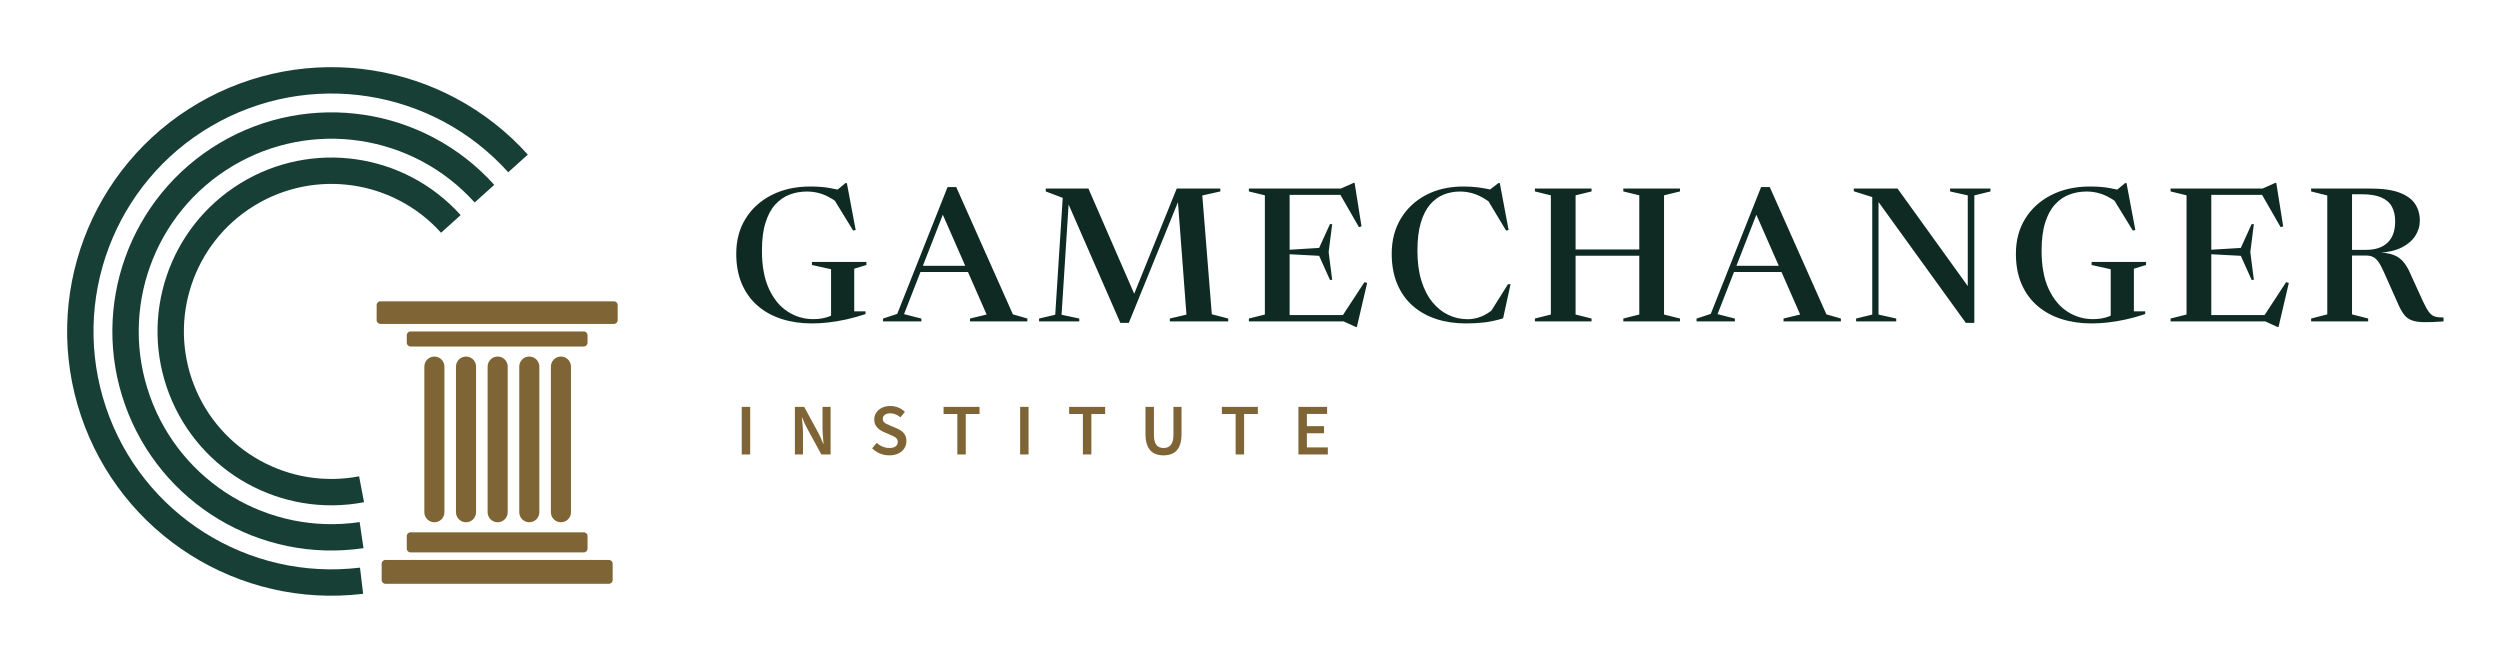
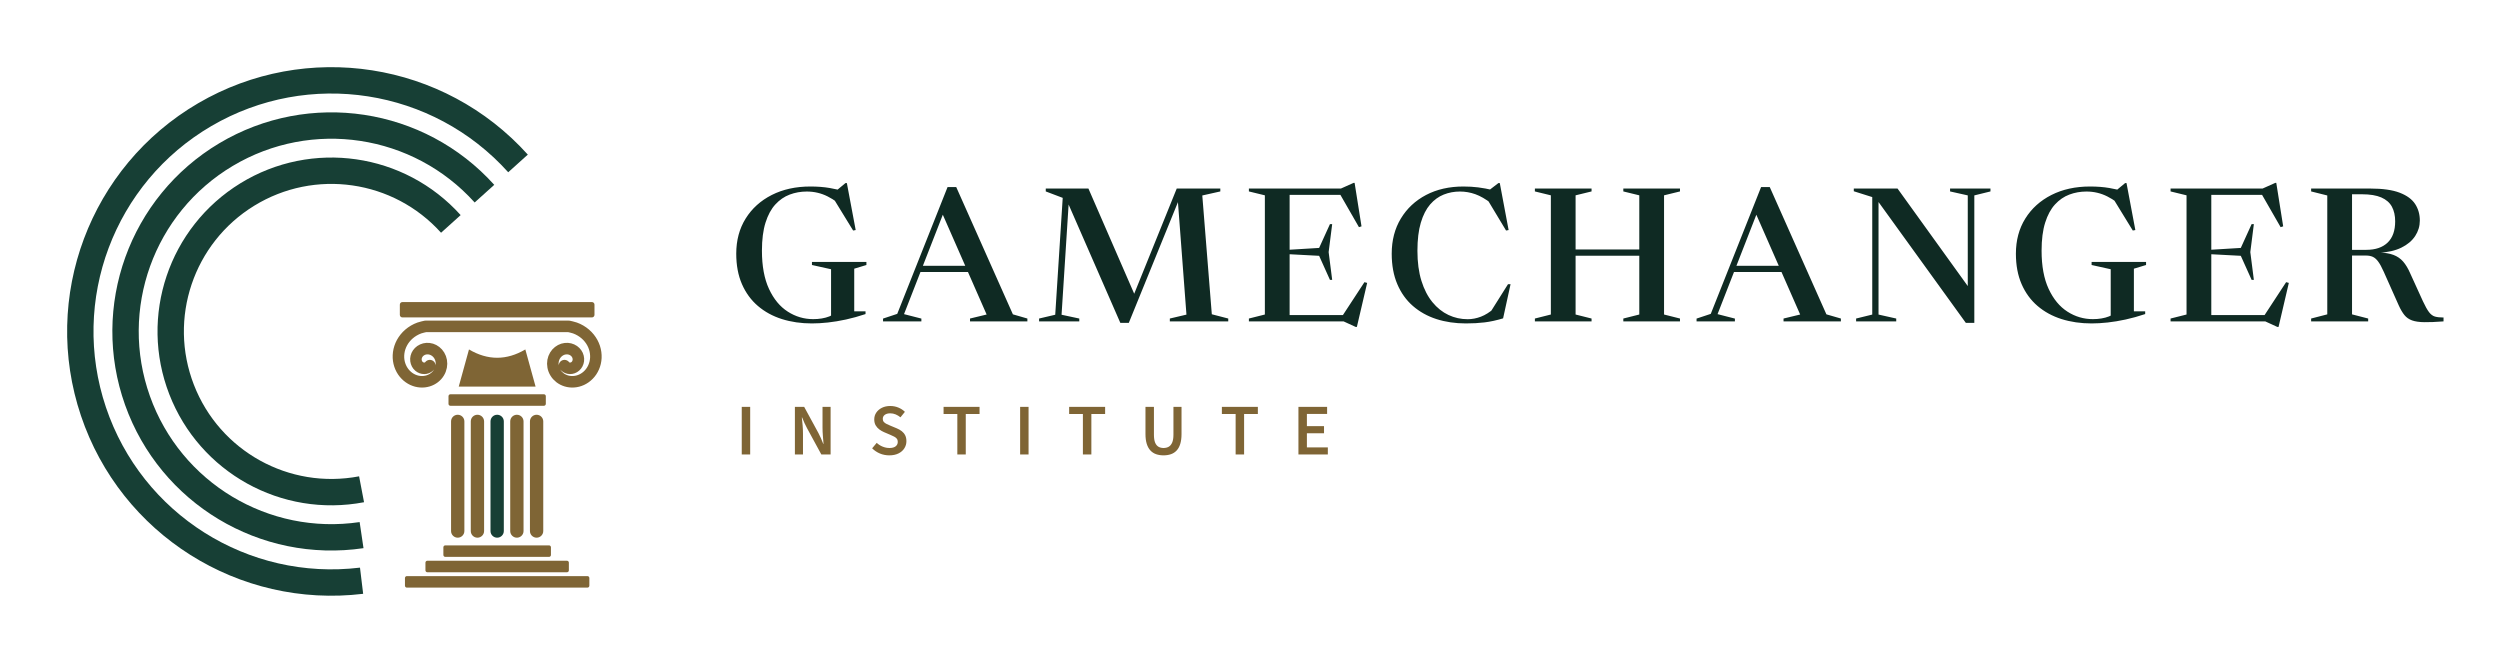
<svg xmlns="http://www.w3.org/2000/svg" viewBox="0 0 995.66 264" role="img" aria-label="GameChanger Institute">
  <g transform="translate(16 12)">
    <g fill="none" stroke="#173f35" stroke-width="10.5">
      <path d="M190.31 53.09A100 100 0 1 0 128 219.28" />
      <path d="M176.94 65.13A82 82 0 1 0 128 201.12" />
      <path d="M163.56 77.18A64 64 0 1 0 128 182.86" />
    </g>
-     <g fill="#7f6535">
-       <rect x="134" y="108" width="96" height="9" rx="1.5" />
-       <rect x="146" y="120" width="72" height="6" rx="1.5" />
-       <rect x="153" y="130" width="8" height="66" rx="4" />
-       <rect x="165.6" y="130" width="8" height="66" rx="4" />
-       <rect x="178.2" y="130" width="8" height="66" rx="4" />
-       <rect x="190.8" y="130" width="8" height="66" rx="4" />
-       <rect x="203.4" y="130" width="8" height="66" rx="4" />
-       <rect x="146" y="200" width="72" height="8" rx="1.5" />
-       <rect x="136" y="211" width="92" height="9.5" rx="1.5" />
+     <g transform="translate(120.8 103.2) scale(.51)">
+       <g fill="#7f6535">
+         <rect x="44" y="10" width="152" height="12" rx="2" />
+         <path d="M98 47Q120 60 142 47L150 76H90z" />
+         <rect x="82" y="82" width="76" height="9" rx="1.5" />
+       </g>
+       <path d="M64 29C63.21 29.21 60.77 29.69 59.26 30.23C57.76 30.77 56.3 31.46 54.96 32.24C53.62 33.02 52.35 33.93 51.21 34.91C50.06 35.89 49.01 36.98 48.09 38.12C47.17 39.25 46.36 40.48 45.68 41.72C45 42.97 44.44 44.28 44.01 45.59C43.58 46.9 43.28 48.25 43.1 49.57C42.92 50.89 42.87 52.23 42.92 53.53C42.98 54.82 43.17 56.11 43.45 57.34C43.74 58.56 44.14 59.76 44.63 60.88C45.11 62 45.71 63.07 46.37 64.06C47.03 65.04 47.78 65.96 48.59 66.78C49.39 67.6 50.27 68.35 51.18 68.99C52.09 69.64 53.06 70.19 54.04 70.65C55.03 71.1 56.05 71.46 57.07 71.73C58.08 71.99 59.13 72.15 60.14 72.22C61.16 72.3 62.18 72.27 63.17 72.16C64.15 72.05 65.12 71.85 66.04 71.57C66.96 71.29 67.85 70.93 68.68 70.5C69.5 70.08 70.29 69.57 71.01 69.02C71.72 68.47 72.38 67.85 72.97 67.2C73.56 66.54 74.08 65.84 74.52 65.11C74.97 64.39 75.34 63.62 75.64 62.85C75.94 62.08 76.16 61.28 76.31 60.49C76.46 59.71 76.53 58.91 76.54 58.13C76.54 57.35 76.47 56.58 76.34 55.83C76.21 55.09 76 54.36 75.75 53.68C75.49 52.99 75.17 52.33 74.8 51.72C74.44 51.11 74.01 50.54 73.56 50.02C73.1 49.51 72.6 49.03 72.07 48.62C71.55 48.21 70.98 47.84 70.41 47.54C69.84 47.24 69.24 46.99 68.64 46.8C68.03 46.61 67.42 46.48 66.81 46.41C66.2 46.33 65.59 46.32 65 46.35C64.41 46.39 63.82 46.48 63.26 46.62C62.7 46.76 62.16 46.95 61.65 47.18C61.14 47.4 60.65 47.68 60.21 47.99C59.76 48.3 59.35 48.65 58.98 49.02C58.61 49.39 58.27 49.8 57.98 50.22C57.69 50.64 57.45 51.09 57.24 51.54C57.04 51.99 56.88 52.46 56.77 52.93C56.66 53.4 56.59 53.87 56.56 54.34C56.53 54.8 56.55 55.27 56.61 55.72C56.67 56.17 56.77 56.61 56.9 57.03C57.03 57.45 57.2 57.85 57.4 58.23C57.6 58.6 57.84 58.96 58.09 59.28C58.35 59.61 58.64 59.9 58.94 60.17C59.24 60.43 59.57 60.67 59.9 60.87C60.23 61.06 60.59 61.23 60.94 61.36C61.29 61.49 61.66 61.59 62.02 61.65C62.38 61.72 62.75 61.75 63.1 61.74C63.46 61.74 63.81 61.7 64.15 61.64C64.49 61.57 64.82 61.48 65.13 61.35C65.45 61.23 65.75 61.08 66.02 60.91C66.3 60.74 66.56 60.54 66.79 60.33C67.02 60.12 67.32 59.76 67.42 59.64M176 29C176.79 29.21 179.23 29.69 180.74 30.23C182.24 30.77 183.7 31.46 185.04 32.24C186.38 33.02 187.65 33.93 188.79 34.91C189.94 35.89 190.99 36.98 191.91 38.12C192.83 39.25 193.64 40.48 194.32 41.72C195 42.97 195.56 44.28 195.99 45.59C196.42 46.9 196.72 48.25 196.9 49.57C197.08 50.89 197.13 52.23 197.08 53.53C197.02 54.82 196.83 56.11 196.55 57.34C196.26 58.56 195.86 59.76 195.37 60.88C194.89 62 194.29 63.07 193.63 64.06C192.97 65.04 192.22 65.96 191.41 66.78C190.61 67.6 189.73 68.35 188.82 68.99C187.91 69.64 186.94 70.19 185.96 70.65C184.97 71.1 183.95 71.46 182.93 71.73C181.92 71.99 180.87 72.15 179.86 72.22C178.84 72.3 177.82 72.27 176.83 72.16C175.85 72.05 174.88 71.85 173.96 71.57C173.04 71.29 172.15 70.93 171.32 70.5C170.5 70.08 169.71 69.57 168.99 69.02C168.28 68.47 167.62 67.85 167.03 67.2C166.44 66.54 165.92 65.84 165.48 65.11C165.03 64.39 164.66 63.62 164.36 62.85C164.06 62.08 163.84 61.28 163.69 60.49C163.54 59.71 163.47 58.91 163.46 58.13C163.46 57.35 163.53 56.58 163.66 55.83C163.79 55.09 164 54.36 164.25 53.68C164.51 52.99 164.83 52.33 165.2 51.72C165.56 51.11 165.99 50.54 166.44 50.02C166.9 49.51 167.4 49.03 167.93 48.62C168.45 48.21 169.02 47.84 169.59 47.54C170.16 47.24 170.76 46.99 171.36 46.8C171.97 46.61 172.58 46.48 173.19 46.41C173.8 46.33 174.41 46.32 175 46.35C175.59 46.39 176.18 46.48 176.74 46.62C177.3 46.76 177.84 46.95 178.35 47.18C178.86 47.4 179.35 47.68 179.79 47.99C180.24 48.3 180.65 48.65 181.02 49.02C181.39 49.39 181.73 49.8 182.02 50.22C182.31 50.64 182.55 51.09 182.76 51.54C182.96 51.99 183.12 52.46 183.23 52.93C183.34 53.4 183.41 53.87 183.44 54.34C183.47 54.8 183.45 55.27 183.39 55.72C183.33 56.17 183.23 56.61 183.1 57.03C182.97 57.45 182.8 57.85 182.6 58.23C182.4 58.6 182.16 58.96 181.91 59.28C181.65 59.61 181.36 59.9 181.06 60.17C180.76 60.43 180.43 60.67 180.1 60.87C179.77 61.06 179.41 61.23 179.06 61.36C178.71 61.49 178.34 61.59 177.98 61.65C177.62 61.72 177.25 61.75 176.9 61.74C176.54 61.74 176.19 61.7 175.85 61.64C175.51 61.57 175.18 61.48 174.87 61.35C174.55 61.23 174.25 61.08 173.98 60.91C173.7 60.74 173.44 60.54 173.21 60.33C172.98 60.12 172.68 59.76 172.58 59.64M64 29L176 29" fill="none" stroke="#7f6535" stroke-width="9" stroke-linecap="round" />
+       <g fill="#7f6535">
+         <rect x="84" y="98" width="10.4" height="96" rx="5.2" />
+       </g>
+       <g fill="#7f6535">
+         <rect x="99.4" y="98" width="10.4" height="96" rx="5.2" />
+       </g>
+       <g fill="#173f35">
+         <rect x="114.8" y="98" width="10.4" height="96" rx="5.2" />
+       </g>
+       <g fill="#7f6535">
+         <rect x="130.2" y="98" width="10.4" height="96" rx="5.2" />
+       </g>
+       <g fill="#7f6535">
+         <rect x="145.6" y="98" width="10.4" height="96" rx="5.2" />
+       </g>
+       <g fill="#7f6535">
+         <rect x="78" y="200" width="84" height="9" rx="1.5" />
+         <rect x="64" y="212" width="112" height="9" rx="1.5" />
+         <rect x="48" y="224" width="144" height="9" rx="1.5" />
+       </g>
    </g>
  </g>
  <path fill="#0f2a23" d="M340.21 124H344.71V125.08Q340.68 126.43 336.92 127.25Q333.16 128.07 329.75 128.44Q326.34 128.81 323.34 128.81Q316.91 128.81 311.42 127.08Q305.92 125.34 301.84 121.85Q297.76 118.36 295.49 113.15Q293.22 107.95 293.22 101.03Q293.22 93.06 296.96 87.05Q300.71 81.03 307.37 77.65Q314.03 74.28 322.72 74.28Q326.97 74.28 330.43 74.87Q333.88 75.46 336.69 76.35L332.08 76.76L336.74 72.9H337.27L340.79 91.62L339.77 91.81L330.87 77.3L336.92 83.54Q333.48 80.18 329.62 78.23Q325.76 76.28 321.32 76.28Q317.74 76.28 314.51 77.49Q311.29 78.7 308.8 81.42Q306.3 84.14 304.88 88.66Q303.45 93.18 303.45 99.84Q303.45 109.03 306.27 115.08Q309.08 121.13 313.74 124.11Q318.4 127.1 323.86 127.1Q325.64 127.1 327.28 126.83Q328.92 126.56 330.31 126.01Q331.7 125.45 332.73 124.68L330.98 127.27V107.23L323.37 105.54V104.33H345.06V105.54L340.21 107.01ZM364.97 108.32V105.87H391.1V108.32ZM403.4 125.19 409.17 126.86V128H386.32V126.86L392.94 125.26L374.85 84.06L376.2 83.7L360.04 125.11L366.95 126.88V128H351.68V126.88L357.34 125L377.38 74.5H380.83ZM482.62 125.16 489.17 126.86V128H465.9V126.86L472.52 125.3L469.04 79.28L469.6 79.36L449.56 128.59H446.19L425.1 80.33L425.67 80.23L422.78 125.35L429.84 126.86V128H413.83V126.86L420.26 125.35L423.24 78.8L416.49 76.24V75.09H433.48L452.39 118.54L451.09 118.53L468.65 75.09H486.01V76.24L478.83 77.85ZM530.56 89.26 529.15 100.4 530.56 111.46H529.67L525.36 101.88L508.81 101V99.75L525.36 98.74L529.67 89.26ZM542.24 90.15 541.22 90.47 533.18 76.47 538.97 77.61H507.35V75.09H534.04L539.1 72.83H539.49ZM534.13 126.56 543.41 112.38 544.49 112.67 540.39 130.21H539.93L535.11 128H507.35V125.48H539.77ZM497.39 128V126.86L503.75 125.26V77.79L497.39 76.24V75.09H513.61V128ZM584.5 127.13Q587.15 127.13 589.8 126.12Q592.44 125.11 595.06 122.81L593.47 124.49L600.58 113.19H601.6L598.63 126.79Q594.64 127.99 591.23 128.4Q587.82 128.81 583.8 128.81Q577.47 128.81 572.09 127.08Q566.71 125.34 562.7 121.85Q558.7 118.36 556.49 113.15Q554.27 107.95 554.27 101.03Q554.27 93.06 557.9 87.05Q561.53 81.03 567.95 77.65Q574.38 74.28 582.81 74.28Q585.94 74.28 588.73 74.63Q591.53 74.99 594.69 75.73L592.32 76.32L596.78 72.9H597.31L600.83 91.62L599.81 91.81L592.01 78.84L593.92 81Q590.58 78.43 587.59 77.35Q584.6 76.28 581.42 76.28Q578.03 76.28 574.98 77.49Q571.93 78.7 569.57 81.42Q567.22 84.15 565.86 88.68Q564.51 93.21 564.51 99.89Q564.51 106.72 566.1 111.83Q567.69 116.94 570.48 120.34Q573.26 123.74 576.87 125.44Q580.47 127.13 584.5 127.13ZM627.5 125.26 633.86 126.86V128H611.29V126.86L617.65 125.26V77.79L611.29 76.24V75.09H633.86V76.24L627.5 77.79ZM662.73 125.26 669.08 126.86V128H646.51V126.86L652.87 125.26V77.79L646.51 76.24V75.09H669.08V76.24L662.73 77.79ZM621.92 101.86V99.35H658.34V101.86ZM688.96 108.32V105.87H715.09V108.32ZM727.39 125.19 733.16 126.86V128H710.32V126.86L716.94 125.26L698.85 84.06L700.2 83.7L684.04 125.11L690.95 126.88V128H675.68V126.88L681.34 125L701.38 74.5H704.83ZM745.65 125.28V78.49L738.3 76.17V75.09H755.72L785.66 116.66L783.69 122.95V77.82L776.64 76.24V75.09H792.73V76.24L786.3 77.82V128.59H782.92L747.16 79.09L748.15 77.91V125.28L755.2 126.86V128H739.22V126.86ZM849.85 124H854.35V125.08Q850.32 126.43 846.56 127.25Q842.8 128.07 839.39 128.44Q835.98 128.81 832.98 128.81Q826.55 128.81 821.06 127.08Q815.56 125.34 811.48 121.85Q807.4 118.36 805.13 113.15Q802.86 107.95 802.86 101.03Q802.86 93.06 806.6 87.05Q810.35 81.03 817.01 77.65Q823.67 74.28 832.36 74.28Q836.61 74.28 840.07 74.87Q843.52 75.46 846.34 76.35L841.72 76.76L846.38 72.9H846.91L850.43 91.62L849.41 91.81L840.51 77.3L846.56 83.54Q843.12 80.18 839.26 78.23Q835.4 76.28 830.97 76.28Q827.38 76.28 824.15 77.49Q820.93 78.7 818.44 81.42Q815.94 84.14 814.52 88.66Q813.09 93.18 813.09 99.84Q813.09 109.03 815.91 115.08Q818.73 121.13 823.38 124.11Q828.04 127.1 833.5 127.1Q835.28 127.1 836.92 126.83Q838.56 126.56 839.95 126.01Q841.34 125.45 842.38 124.68L840.62 127.27V107.23L833.01 105.54V104.33H854.7V105.54L849.85 107.01ZM897.63 89.26 896.22 100.4 897.63 111.46H896.74L892.43 101.88L875.88 101V99.75L892.43 98.74L896.74 89.26ZM909.31 90.15 908.29 90.47 900.25 76.47 906.04 77.61H874.42V75.09H901.11L906.17 72.83H906.56ZM901.2 126.56 910.48 112.38 911.56 112.67 907.46 130.21H907L902.18 128H874.42V125.48H906.84ZM864.46 128V126.86L870.82 125.26V77.79L864.46 76.24V75.09H880.68V128ZM942.45 99.5Q947.89 99.5 950.9 96.62Q953.91 93.74 953.91 88.16Q953.91 84.73 952.61 82.32Q951.3 79.91 948.4 78.64Q945.5 77.37 940.7 77.37H929.02L929.99 75.09H943.97Q951.39 75.09 955.71 76.75Q960.02 78.41 961.88 81.28Q963.73 84.15 963.73 87.83Q963.73 91.15 961.89 93.98Q960.04 96.82 956.39 98.62Q952.73 100.42 947.32 100.69V100.57Q950.91 100.64 953.23 101.52Q955.54 102.4 957.08 104.17Q958.61 105.93 959.85 108.76L964.97 119.99Q966.34 122.93 967.39 124.31Q968.45 125.7 969.77 126.08Q971.08 126.45 973.17 126.45V128Q968.47 128.36 965.47 128.31Q962.47 128.27 960.62 127.6Q958.77 126.93 957.6 125.48Q956.42 124.03 955.33 121.62L949.35 108.21Q948.16 105.53 947.13 104.15Q946.1 102.77 944.96 102.27Q943.83 101.77 942.22 101.77H929.84L928.85 99.5ZM936.73 75.09V125.2L943.16 126.86V128H920.44V126.86L926.87 125.2V77.85L920.44 76.24V75.09Z" />
  <path fill="#7f6535" d="M295.41 181V162.03H298.77V181ZM316.58 181V162.03H320.27L325.95 172.47Q326.47 173.43 326.95 174.53Q327.43 175.63 327.87 176.77H327.98Q327.87 175.23 327.72 173.56Q327.58 171.89 327.58 170.33V162.03H330.8V181H327.11L321.43 170.56Q320.91 169.6 320.4 168.5Q319.89 167.4 319.46 166.27H319.34Q319.51 167.75 319.66 169.41Q319.8 171.08 319.8 172.71V181ZM354.18 181.35Q352.22 181.35 350.46 180.63Q348.71 179.9 347.34 178.55L349.17 176.37Q350.18 177.33 351.53 177.88Q352.87 178.42 354.25 178.42Q355.85 178.42 356.7 177.76Q357.55 177.09 357.55 175.98Q357.55 175.19 357.17 174.72Q356.79 174.24 356.13 173.9Q355.48 173.55 354.61 173.19L352.01 172.08Q351.07 171.67 350.19 171.02Q349.31 170.36 348.74 169.39Q348.18 168.41 348.18 167.03Q348.18 165.51 349 164.31Q349.82 163.11 351.25 162.4Q352.69 161.69 354.55 161.69Q356.27 161.69 357.79 162.32Q359.3 162.94 360.39 164.02L358.62 166.2Q357.7 165.45 356.68 165.03Q355.66 164.61 354.55 164.61Q353.21 164.61 352.39 165.2Q351.58 165.79 351.58 166.84Q351.58 167.57 352 168.05Q352.42 168.53 353.12 168.86Q353.82 169.19 354.59 169.52L357.15 170.59Q358.31 171.07 359.16 171.74Q360.02 172.41 360.5 173.37Q360.99 174.34 360.99 175.71Q360.99 177.25 360.18 178.53Q359.38 179.82 357.85 180.58Q356.32 181.35 354.18 181.35ZM381.27 181V164.88H375.79V162.03H390.12V164.88H384.63V181ZM406.28 181V162.03H409.64V181ZM431.28 181V164.88H425.8V162.03H440.13V164.88H434.65V181ZM463.39 181.35Q461.74 181.35 460.42 180.88Q459.1 180.42 458.16 179.4Q457.22 178.39 456.71 176.77Q456.2 175.14 456.2 172.85V162.03H459.57V173.11Q459.57 175.11 460.04 176.27Q460.52 177.43 461.39 177.93Q462.26 178.42 463.39 178.42Q464.55 178.42 465.44 177.93Q466.32 177.43 466.83 176.27Q467.34 175.11 467.34 173.11V162.03H470.56V172.85Q470.56 175.14 470.06 176.77Q469.57 178.39 468.63 179.4Q467.69 180.42 466.37 180.88Q465.05 181.35 463.39 181.35ZM492.11 181V164.88H486.63V162.03H500.96V164.88H495.48V181ZM517.12 181V162.03H528.54V164.86H520.49V169.72H527.31V172.56H520.49V178.17H528.83V181Z" />
</svg>
